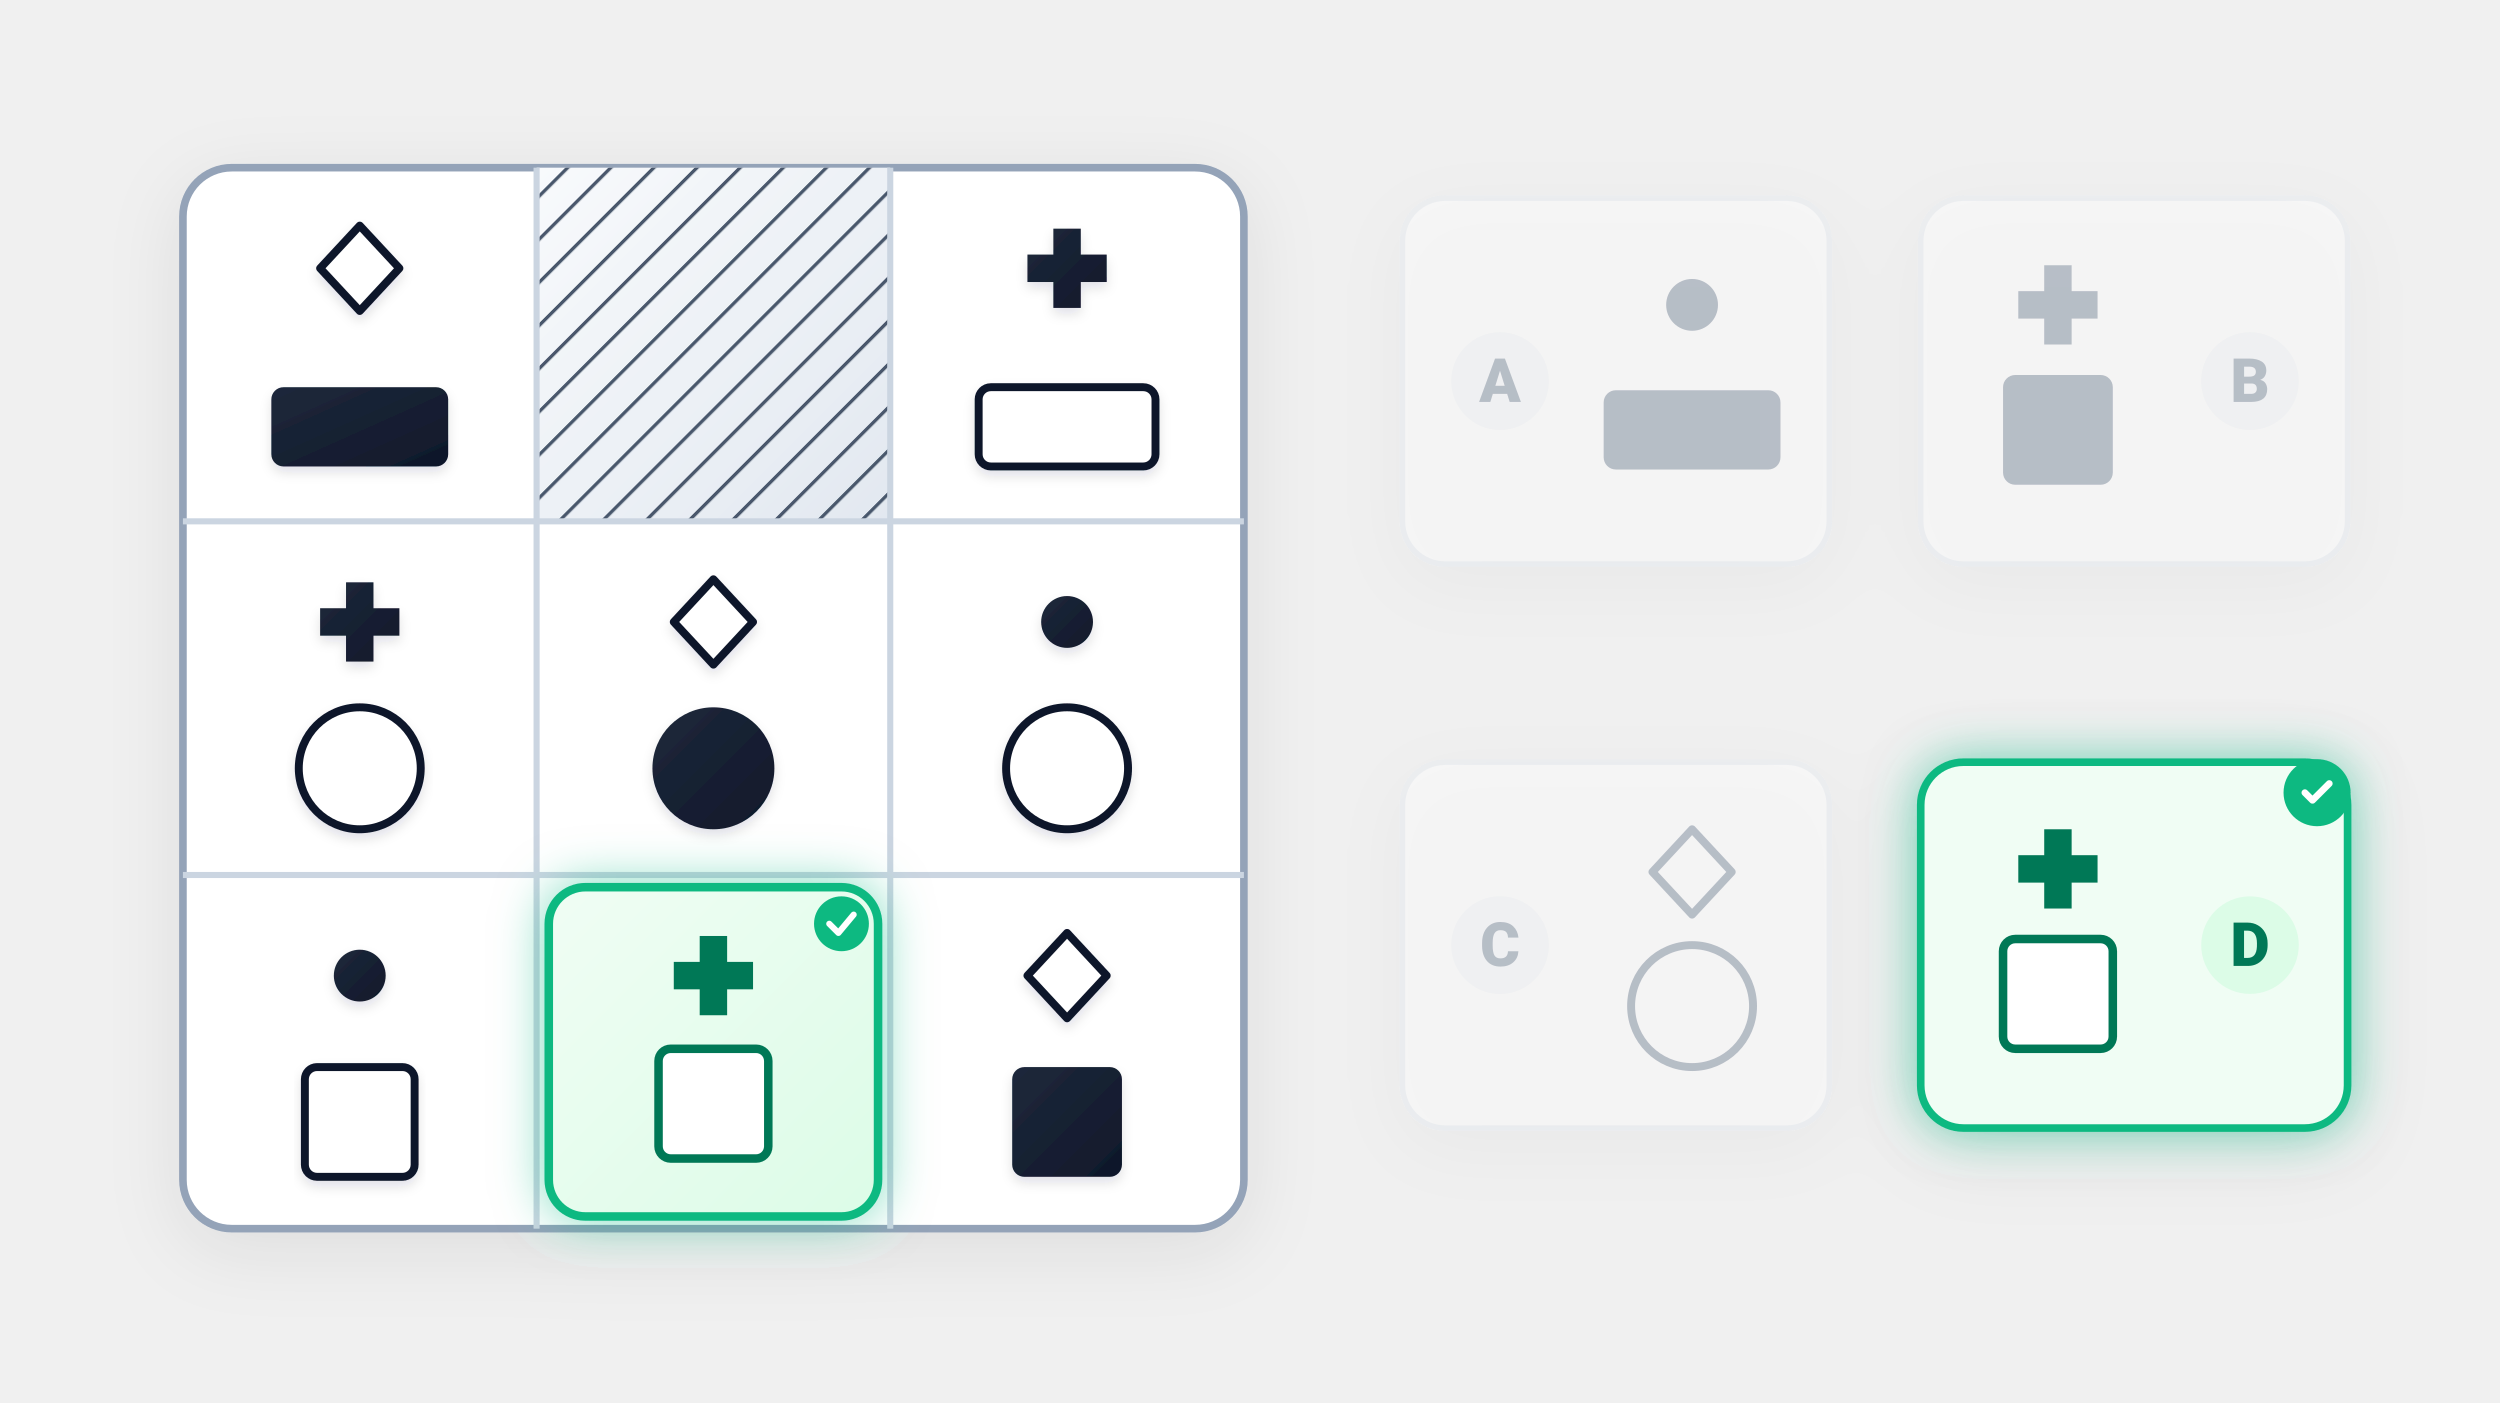
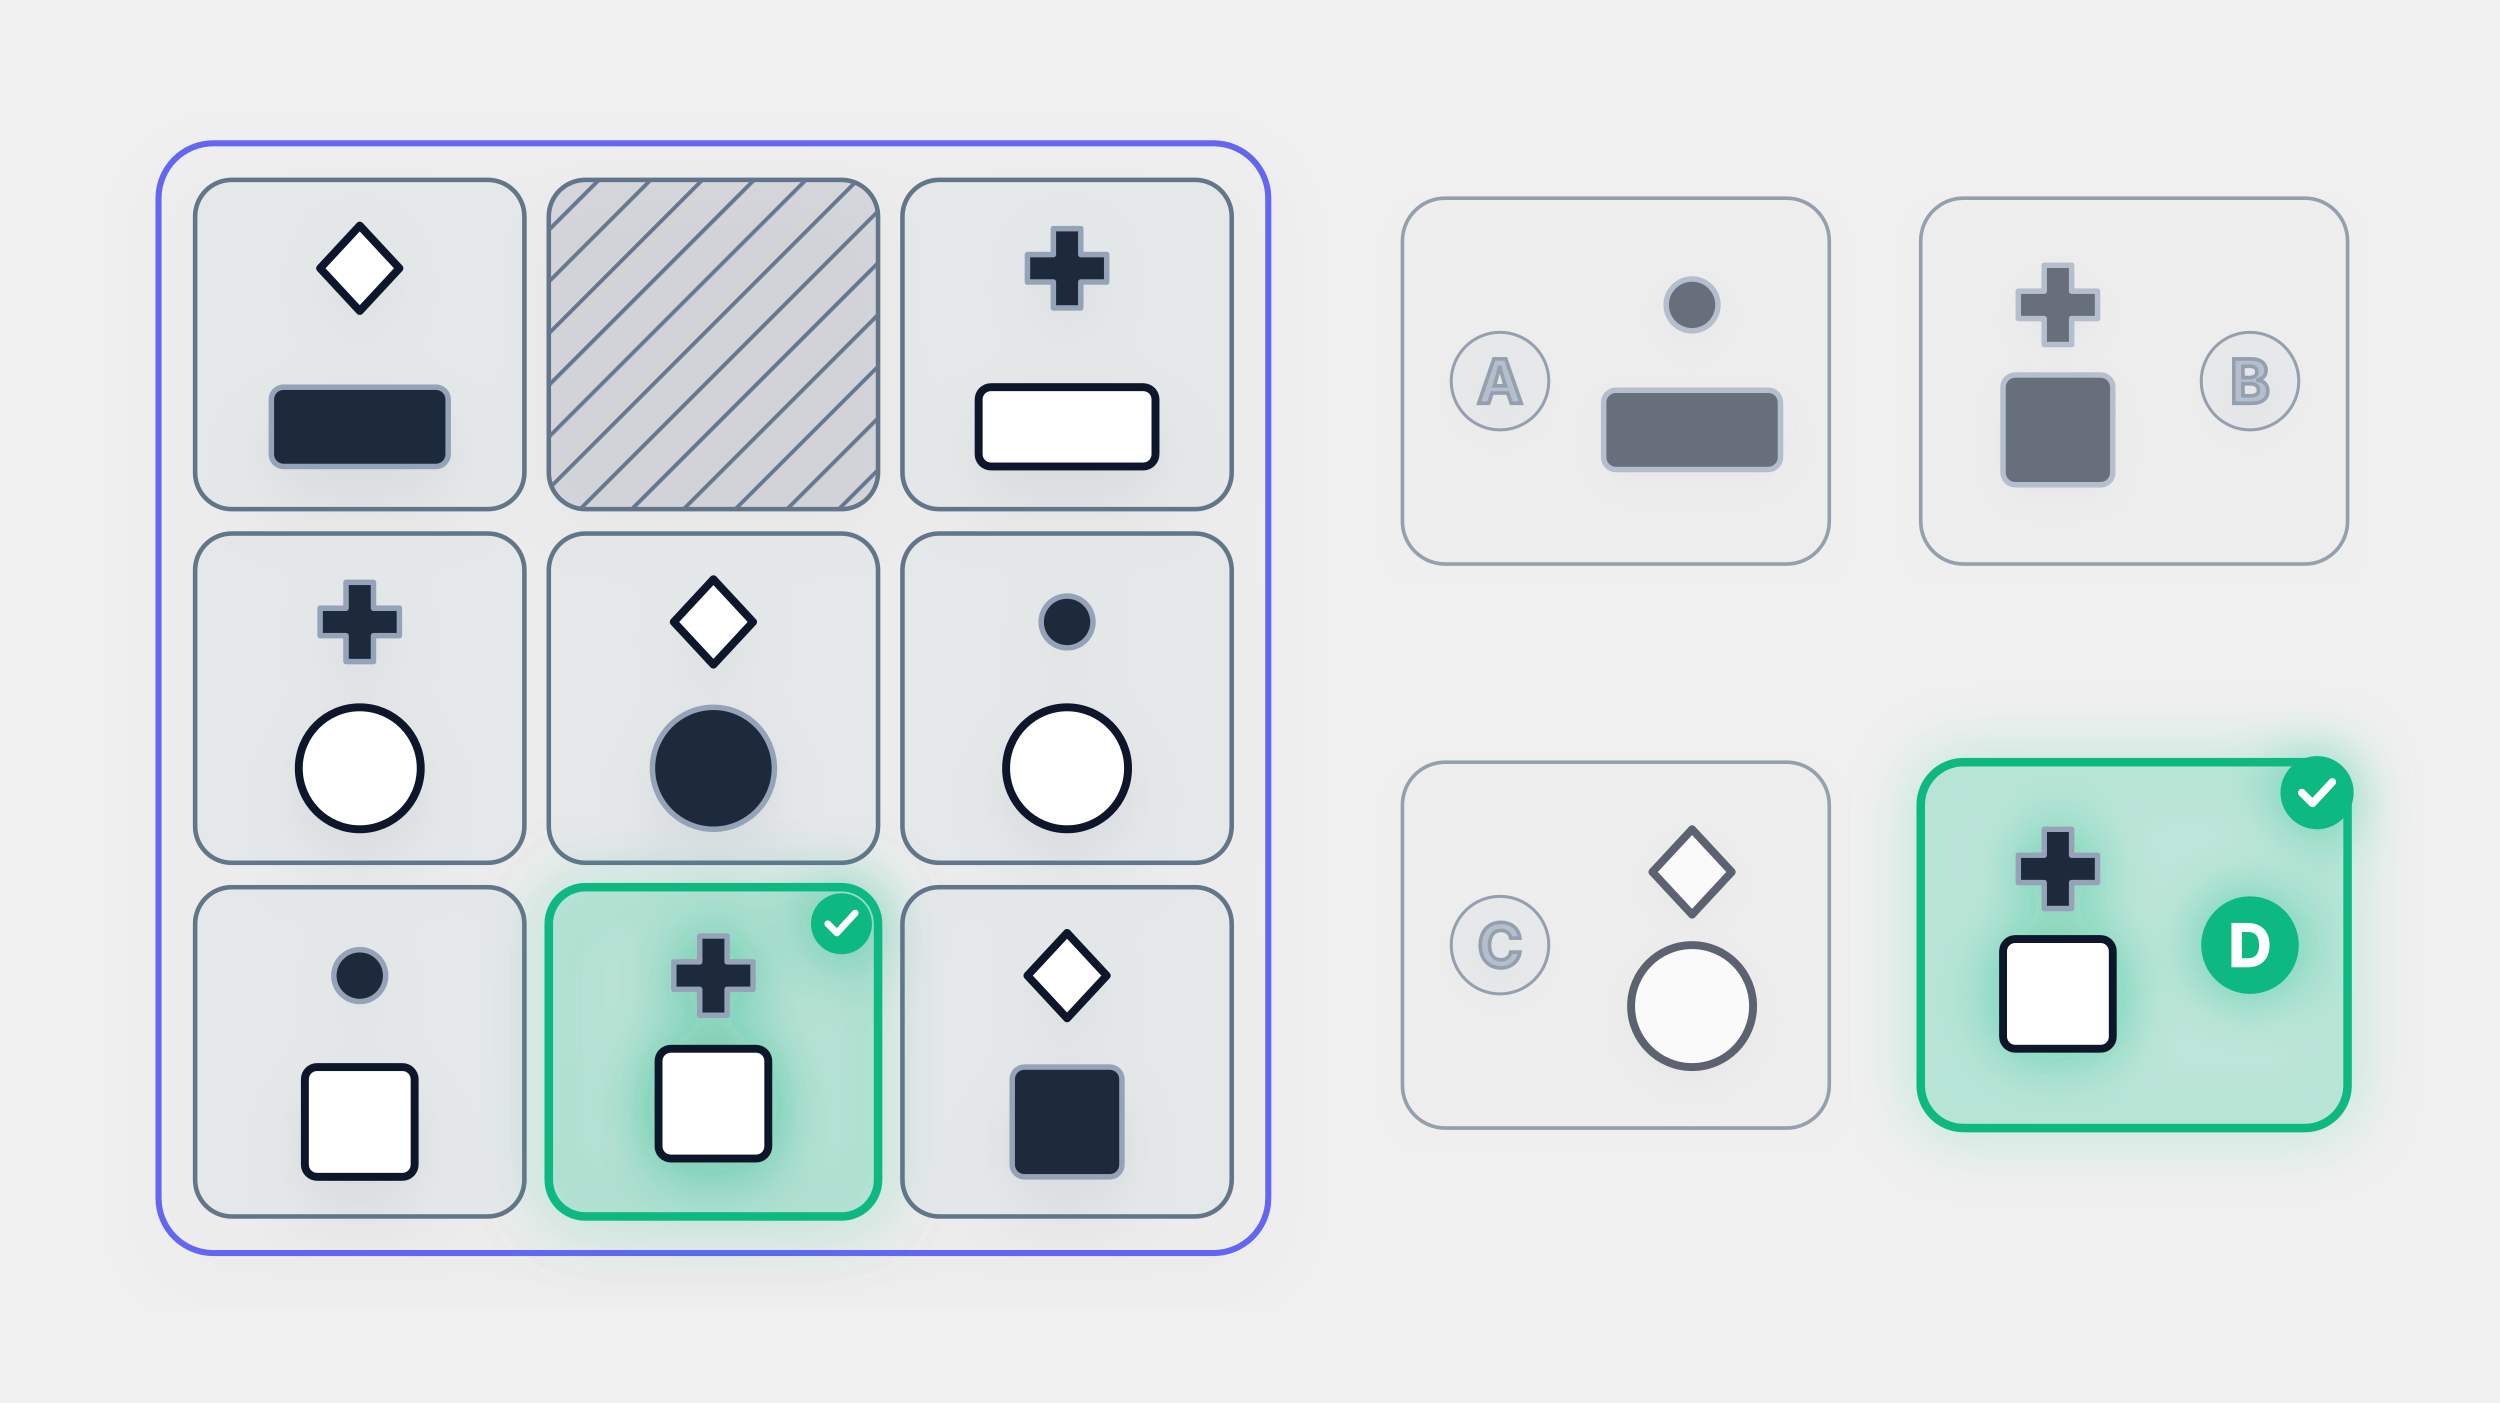
<svg xmlns="http://www.w3.org/2000/svg" viewBox="0 0 820 460" width="100%" height="100%">
  <defs>
-     <filter id="box-shadow" x="-8%" y="-8%" width="120%" height="124%">
-       <feDropShadow dx="0" dy="6" stdDeviation="12" flood-color="#0f172a" flood-opacity="0.08" />
+     <filter id="board-shadow" x="-5%" y="-5%" width="110%" height="110%">
+       <feDropShadow dx="0" dy="8" stdDeviation="12" flood-color="#0f172a" flood-opacity="0.12" />
+     </filter>
+     <filter id="card-shadow" x="-5%" y="-5%" width="110%" height="110%">
+       <feDropShadow dx="0" dy="4" stdDeviation="6" flood-color="#0f172a" flood-opacity="0.08" />
    </filter>
    <filter id="success-glow" x="-20%" y="-20%" width="140%" height="140%">
-       <feDropShadow dx="0" dy="0" stdDeviation="8" flood-color="#10b981" flood-opacity="0.5" />
+       <feDropShadow dx="0" dy="0" stdDeviation="10" flood-color="#10b981" flood-opacity="0.6" />
    </filter>
-     <filter id="shape-depth" x="-10%" y="-10%" width="120%" height="120%">
-       <feDropShadow dx="0" dy="2" stdDeviation="2" flood-color="#0f172a" flood-opacity="0.12" />
+     <filter id="target-glow" x="-20%" y="-20%" width="140%" height="140%">
+       <feDropShadow dx="0" dy="0" stdDeviation="8" flood-color="#f59e0b" flood-opacity="0.55" />
    </filter>
-     <linearGradient id="dark-fill" x1="0%" y1="0%" x2="100%" y2="100%">
-       <stop offset="0%" stop-color="#1e293b" />
-       <stop offset="100%" stop-color="#0f172a" />
-     </linearGradient>
-     <linearGradient id="success-bg" x1="0%" y1="0%" x2="100%" y2="100%">
-       <stop offset="0%" stop-color="#f0fdf4" />
-       <stop offset="100%" stop-color="#dcfce7" />
-     </linearGradient>
-     <linearGradient id="shaded-base" x1="0%" y1="0%" x2="100%" y2="100%">
-       <stop offset="0%" stop-color="#f8fafc" />
-       <stop offset="100%" stop-color="#e2e8f0" />
-     </linearGradient>
-     <pattern id="modern-hatch" width="10" height="10" patternTransform="rotate(45 0 0)" patternUnits="userSpaceOnUse">
-       <line x1="0" y1="0" x2="0" y2="10" stroke="#475569" stroke-width="2.2" stroke-linecap="square" />
+     <pattern id="modern-hatch" width="12" height="12" patternTransform="rotate(45 0 0)" patternUnits="userSpaceOnUse">
+       <line x1="0" y1="0" x2="0" y2="12" class="hatch-stroke" stroke-width="2.5" stroke-linecap="square" />
    </pattern>
+     <style>
+       /* Universal Dual-Mode Styling: Seamless on both Light and Dark backgrounds */
+       .matrix-bezel { fill: rgba(99, 102, 241, 0.04); stroke: #6366f1; stroke-width: 2.2; }
+       .matrix-inner-frame { fill: rgba(148, 163, 184, 0.05); stroke: #64748b; stroke-width: 1.2; stroke-dasharray: 4 3; }
+       
+       .cell-tile { fill: rgba(148, 163, 184, 0.08); stroke: #64748b; stroke-width: 1.5; }
+       .cell-shaded { fill: rgba(100, 116, 139, 0.18); stroke: #64748b; stroke-width: 1.5; }
+       .hatch-stroke { stroke: #64748b; }
+ 
+       /* Dual-Contrast Shapes: Perfectly legible on both white and black */
+       .shape-white { fill: #ffffff; stroke: #0f172a; stroke-width: 2.6; stroke-linejoin: round; }
+       .shape-dark { fill: #1e293b; stroke: #94a3b8; stroke-width: 1.8; stroke-linejoin: round; }
+       .line-draw { stroke: #0284c7; stroke-width: 4.5; stroke-linecap: round; }
+ 
+       /* Option Cards */
+       .card-option { fill: rgba(148, 163, 184, 0.07); stroke: #64748b; stroke-width: 1.8; }
+       .card-option-muted { fill: rgba(148, 163, 184, 0.03); stroke: #64748b; stroke-width: 1.2; opacity: 0.65; }
+       .card-option-winner { fill: rgba(16, 185, 129, 0.14); stroke: #10b981; stroke-width: 2.8; }
+ 
+       .badge-opt-bg { fill: rgba(99, 102, 241, 0.18); stroke: #6366f1; stroke-width: 1.2; }
+       .badge-opt-text { fill: #6366f1; font-weight: 800; }
+       .badge-muted-bg { fill: rgba(148, 163, 184, 0.12); stroke: #64748b; stroke-width: 1; }
+       .badge-muted-text { fill: #94a3b8; font-weight: 700; }
+       .badge-winner-bg { fill: #10b981; }
+       .badge-winner-text { fill: #ffffff; font-weight: 800; }
+ 
+       .target-empty-bg { fill: rgba(245, 158, 11, 0.09); stroke: #f59e0b; stroke-width: 2.8; stroke-dasharray: 6 4; }
+       .target-empty-text { fill: #f59e0b; font-weight: 800; font-size: 46px; }
+       .target-solved-bg { fill: rgba(16, 185, 129, 0.14); stroke: #10b981; stroke-width: 2.8; }
+     </style>
  </defs>
-   <g filter="url(#box-shadow)">
-     <rect x="60" y="55" width="348" height="348" rx="16" fill="#ffffff" stroke="#94a3b8" stroke-width="2.5" />
-     <rect x="176" y="55" width="116" height="116" fill="url(#shaded-base)" />
-     <rect x="176" y="55" width="116" height="116" fill="url(#modern-hatch)" />
-     <line x1="176" y1="55" x2="176" y2="403" stroke="#cbd5e1" stroke-width="2" />
-     <line x1="292" y1="55" x2="292" y2="403" stroke="#cbd5e1" stroke-width="2" />
-     <line x1="60" y1="171" x2="408" y2="171" stroke="#cbd5e1" stroke-width="2" />
-     <line x1="60" y1="287" x2="408" y2="287" stroke="#cbd5e1" stroke-width="2" />
-     <g filter="url(#shape-depth)">
-       <polygon points="118,74 131,88 118,102 105,88" fill="#ffffff" stroke="#0f172a" stroke-width="2.6" stroke-linejoin="round" />
-       <rect x="89" y="127" width="58" height="26" rx="4" fill="url(#dark-fill)" />
+   <g filter="url(#board-shadow)">
+     <rect x="52" y="47" width="364" height="364" rx="18" fill="none" stroke="#6366f1" stroke-width="2" />
+     <g>
+       <rect x="64" y="59" width="108" height="108" rx="12" class="cell-tile" />
+       <polygon points="118,74 131,88 118,102 105,88" class="shape-white" stroke-linejoin="round" />
+       <rect x="89" y="127" width="58" height="26" rx="4" class="shape-dark" />
    </g>
-     <g filter="url(#shape-depth)">
-       <path d="M 345.5 75 H 354.5 V 83.5 H 363 V 92.5 H 354.5 V 101 H 345.5 V 92.5 H 337 V 83.5 H 345.5 Z" fill="url(#dark-fill)" />
-       <rect x="321" y="127" width="58" height="26" rx="4" fill="#ffffff" stroke="#0f172a" stroke-width="2.6" />
+     <g>
+       <rect x="180" y="59" width="108" height="108" rx="12" class="cell-shaded" />
+       <rect x="180" y="59" width="108" height="108" rx="12" fill="url(#modern-hatch)" />
    </g>
-     <g filter="url(#shape-depth)">
-       <path d="M 113.5 191 H 122.5 V 199.5 H 131 V 208.5 H 122.5 V 217 H 113.5 V 208.5 H 105 V 199.5 H 113.5 Z" fill="url(#dark-fill)" />
-       <circle cx="118" cy="252" r="20" fill="#ffffff" stroke="#0f172a" stroke-width="2.6" />
+     <g>
+       <rect x="296" y="59" width="108" height="108" rx="12" class="cell-tile" />
+       <path d="M 345.5 75 H 354.5 V 83.5 H 363 V 92.5 H 354.5 V 101 H 345.5 V 92.5 H 337 V 83.5 H 345.5 Z" class="shape-dark" />
+       <rect x="321" y="127" width="58" height="26" rx="4" class="shape-white" />
    </g>
-     <g filter="url(#shape-depth)">
-       <polygon points="234,190 247,204 234,218 221,204" fill="#ffffff" stroke="#0f172a" stroke-width="2.6" stroke-linejoin="round" />
-       <circle cx="234" cy="252" r="20" fill="url(#dark-fill)" />
+     <g>
+       <rect x="64" y="175" width="108" height="108" rx="12" class="cell-tile" />
+       <path d="M 113.5 191 H 122.5 V 199.5 H 131 V 208.5 H 122.5 V 217 H 113.5 V 208.5 H 105 V 199.5 H 113.5 Z" class="shape-dark" />
+       <circle cx="118" cy="252" r="20" class="shape-white" />
    </g>
-     <g filter="url(#shape-depth)">
-       <circle cx="350" cy="204" r="8.5" fill="url(#dark-fill)" />
-       <circle cx="350" cy="252" r="20" fill="#ffffff" stroke="#0f172a" stroke-width="2.6" />
+     <g>
+       <rect x="180" y="175" width="108" height="108" rx="12" class="cell-tile" />
+       <polygon points="234,190 247,204 234,218 221,204" class="shape-white" stroke-linejoin="round" />
+       <circle cx="234" cy="252" r="20" class="shape-dark" />
    </g>
-     <g filter="url(#shape-depth)">
-       <circle cx="118" cy="320" r="8.5" fill="url(#dark-fill)" />
-       <rect x="100" y="350" width="36" height="36" rx="4" fill="#ffffff" stroke="#0f172a" stroke-width="2.6" />
+     <g>
+       <rect x="296" y="175" width="108" height="108" rx="12" class="cell-tile" />
+       <circle cx="350" cy="204" r="8.5" class="shape-dark" />
+       <circle cx="350" cy="252" r="20" class="shape-white" />
+     </g>
+     <g>
+       <rect x="64" y="291" width="108" height="108" rx="12" class="cell-tile" />
+       <circle cx="118" cy="320" r="8.5" class="shape-dark" />
+       <rect x="100" y="350" width="36" height="36" rx="4" class="shape-white" />
    </g>
    <g filter="url(#success-glow)">
-       <rect x="180" y="291" width="108" height="108" rx="12" fill="url(#success-bg)" stroke="#10b981" stroke-width="2.8" />
-       <path d="M 229.5 307 H 238.5 V 315.5 H 247 V 324.5 H 238.5 V 333 H 229.5 V 324.5 H 221 V 315.5 H 229.5 Z" fill="#047857" />
-       <rect x="216" y="344" width="36" height="36" rx="4" fill="#ffffff" stroke="#047857" stroke-width="2.8" />
-       <circle cx="276" cy="303" r="9" fill="#10b981" />
-       <path d="M 272 303 L 275 306 L 280 300" fill="none" stroke="#ffffff" stroke-width="2" stroke-linecap="round" stroke-linejoin="round" />
+       <rect x="180" y="291" width="108" height="108" rx="12" class="target-solved-bg" />
+       <path d="M 229.5 307 H 238.5 V 315.5 H 247 V 324.5 H 238.5 V 333 H 229.5 V 324.5 H 221 V 315.5 H 229.5 Z" class="shape-dark" />
+       <rect x="216" y="344" width="36" height="36" rx="4" class="shape-white" />
+       <circle cx="276" cy="303" r="10" fill="#10b981" />
+       <path d="M 271.5 303 L 274.5 306 L 280.5 299.5" fill="none" stroke="#ffffff" stroke-width="2.2" stroke-linecap="round" stroke-linejoin="round" />
    </g>
-     <g filter="url(#shape-depth)">
-       <polygon points="350,306 363,320 350,334 337,320" fill="#ffffff" stroke="#0f172a" stroke-width="2.6" stroke-linejoin="round" />
-       <rect x="332" y="350" width="36" height="36" rx="4" fill="url(#dark-fill)" />
+     <g>
+       <rect x="296" y="291" width="108" height="108" rx="12" class="cell-tile" />
+       <polygon points="350,306 363,320 350,334 337,320" class="shape-white" stroke-linejoin="round" />
+       <rect x="332" y="350" width="36" height="36" rx="4" class="shape-dark" />
    </g>
  </g>
-   <g filter="url(#box-shadow)">
-     <g opacity="0.38">
-       <rect x="460" y="65" width="140" height="120" rx="14" fill="#ffffff" stroke="#e2e8f0" stroke-width="1.8" />
-       <circle cx="492" cy="125" r="16" fill="#f1f5f9" />
-       <text x="492" y="125" font-family="-apple-system, BlinkMacSystemFont, 'Segoe UI', Roboto, sans-serif" font-size="20" font-weight="800" fill="#64748b" text-anchor="middle" dominant-baseline="central">A</text>
-       <circle cx="555" cy="100" r="8.5" fill="#64748b" />
-       <rect x="526" y="128" width="58" height="26" rx="4" fill="#64748b" />
+   <g>
+     <g class="card-option-muted" filter="url(#card-shadow)">
+       <rect x="460" y="65" width="140" height="120" rx="14" />
+       <circle cx="492" cy="125" r="16" class="badge-muted-bg" />
+       <text x="492" y="125" font-family="-apple-system, sans-serif" font-size="20" class="badge-muted-text" text-anchor="middle" dominant-baseline="central">A</text>
+       <circle cx="555" cy="100" r="8.5" class="shape-dark" />
+       <rect x="526" y="128" width="58" height="26" rx="4" class="shape-dark" />
    </g>
-     <g opacity="0.38">
-       <rect x="630" y="65" width="140" height="120" rx="14" fill="#ffffff" stroke="#e2e8f0" stroke-width="1.8" />
-       <path d="M 670.5 87 H 679.5 V 95.5 H 688 V 104.5 H 679.5 V 113 H 670.5 V 104.5 H 662 V 95.5 H 670.5 Z" fill="#64748b" />
-       <rect x="657" y="123" width="36" height="36" rx="4" fill="#64748b" />
-       <circle cx="738" cy="125" r="16" fill="#f1f5f9" />
-       <text x="738" y="125" font-family="-apple-system, BlinkMacSystemFont, 'Segoe UI', Roboto, sans-serif" font-size="20" font-weight="800" fill="#64748b" text-anchor="middle" dominant-baseline="central">B</text>
+     <g class="card-option-muted" filter="url(#card-shadow)">
+       <rect x="630" y="65" width="140" height="120" rx="14" />
+       <path d="M 670.5 87 H 679.5 V 95.5 H 688 V 104.5 H 679.5 V 113 H 670.5 V 104.5 H 662 V 95.5 H 670.5 Z" class="shape-dark" />
+       <rect x="657" y="123" width="36" height="36" rx="4" class="shape-dark" />
+       <circle cx="738" cy="125" r="16" class="badge-muted-bg" />
+       <text x="738" y="125" font-family="-apple-system, sans-serif" font-size="20" class="badge-muted-text" text-anchor="middle" dominant-baseline="central">B</text>
    </g>
-     <g opacity="0.38">
-       <rect x="460" y="250" width="140" height="120" rx="14" fill="#ffffff" stroke="#e2e8f0" stroke-width="1.8" />
-       <circle cx="492" cy="310" r="16" fill="#f1f5f9" />
-       <text x="492" y="310" font-family="-apple-system, BlinkMacSystemFont, 'Segoe UI', Roboto, sans-serif" font-size="20" font-weight="800" fill="#64748b" text-anchor="middle" dominant-baseline="central">C</text>
-       <polygon points="555,272 568,286 555,300 542,286" fill="#ffffff" stroke="#64748b" stroke-width="2.6" stroke-linejoin="round" />
-       <circle cx="555" cy="330" r="20" fill="#ffffff" stroke="#64748b" stroke-width="2.6" />
+     <g class="card-option-muted" filter="url(#card-shadow)">
+       <rect x="460" y="250" width="140" height="120" rx="14" />
+       <circle cx="492" cy="310" r="16" class="badge-muted-bg" />
+       <text x="492" y="310" font-family="-apple-system, sans-serif" font-size="20" class="badge-muted-text" text-anchor="middle" dominant-baseline="central">C</text>
+       <polygon points="555,272 568,286 555,300 542,286" class="shape-white" stroke-linejoin="round" />
+       <circle cx="555" cy="330" r="20" class="shape-white" />
    </g>
    <g filter="url(#success-glow)">
-       <rect x="630" y="250" width="140" height="120" rx="14" fill="#f0fdf4" stroke="#10b981" stroke-width="2.5" />
-       <path d="M 670.5 272 H 679.5 V 280.5 H 688 V 289.5 H 679.5 V 298 H 670.5 V 289.5 H 662 V 280.5 H 670.5 Z" fill="#047857" />
-       <rect x="657" y="308" width="36" height="36" rx="4" fill="#ffffff" stroke="#047857" stroke-width="2.8" />
-       <circle cx="738" cy="310" r="16" fill="#dcfce7" />
-       <text x="738" y="310" font-family="-apple-system, BlinkMacSystemFont, 'Segoe UI', Roboto, sans-serif" font-size="20" font-weight="800" fill="#047857" text-anchor="middle" dominant-baseline="central">D</text>
-       <circle cx="760" cy="260" r="11" fill="#10b981" />
-       <path d="M 756 260 L 758.5 262.5 L 764 257" fill="none" stroke="#ffffff" stroke-width="2.2" stroke-linecap="round" stroke-linejoin="round" />
+       <rect x="630" y="250" width="140" height="120" rx="14" class="card-option-winner" />
+       <path d="M 670.5 272 H 679.5 V 280.5 H 688 V 289.5 H 679.5 V 298 H 670.5 V 289.5 H 662 V 280.5 H 670.5 Z" class="shape-dark" />
+       <rect x="657" y="308" width="36" height="36" rx="4" class="shape-white" />
+       <circle cx="738" cy="310" r="16" class="badge-winner-bg" />
+       <text x="738" y="310" font-family="-apple-system, sans-serif" font-size="20" class="badge-winner-text" text-anchor="middle" dominant-baseline="central">D</text>
+       <circle cx="760" cy="260" r="12" fill="#10b981" />
+       <path d="M 755 260 L 758.5 263.5 L 765 256.5" fill="none" stroke="#ffffff" stroke-width="2.5" stroke-linecap="round" stroke-linejoin="round" />
    </g>
  </g>
</svg>
